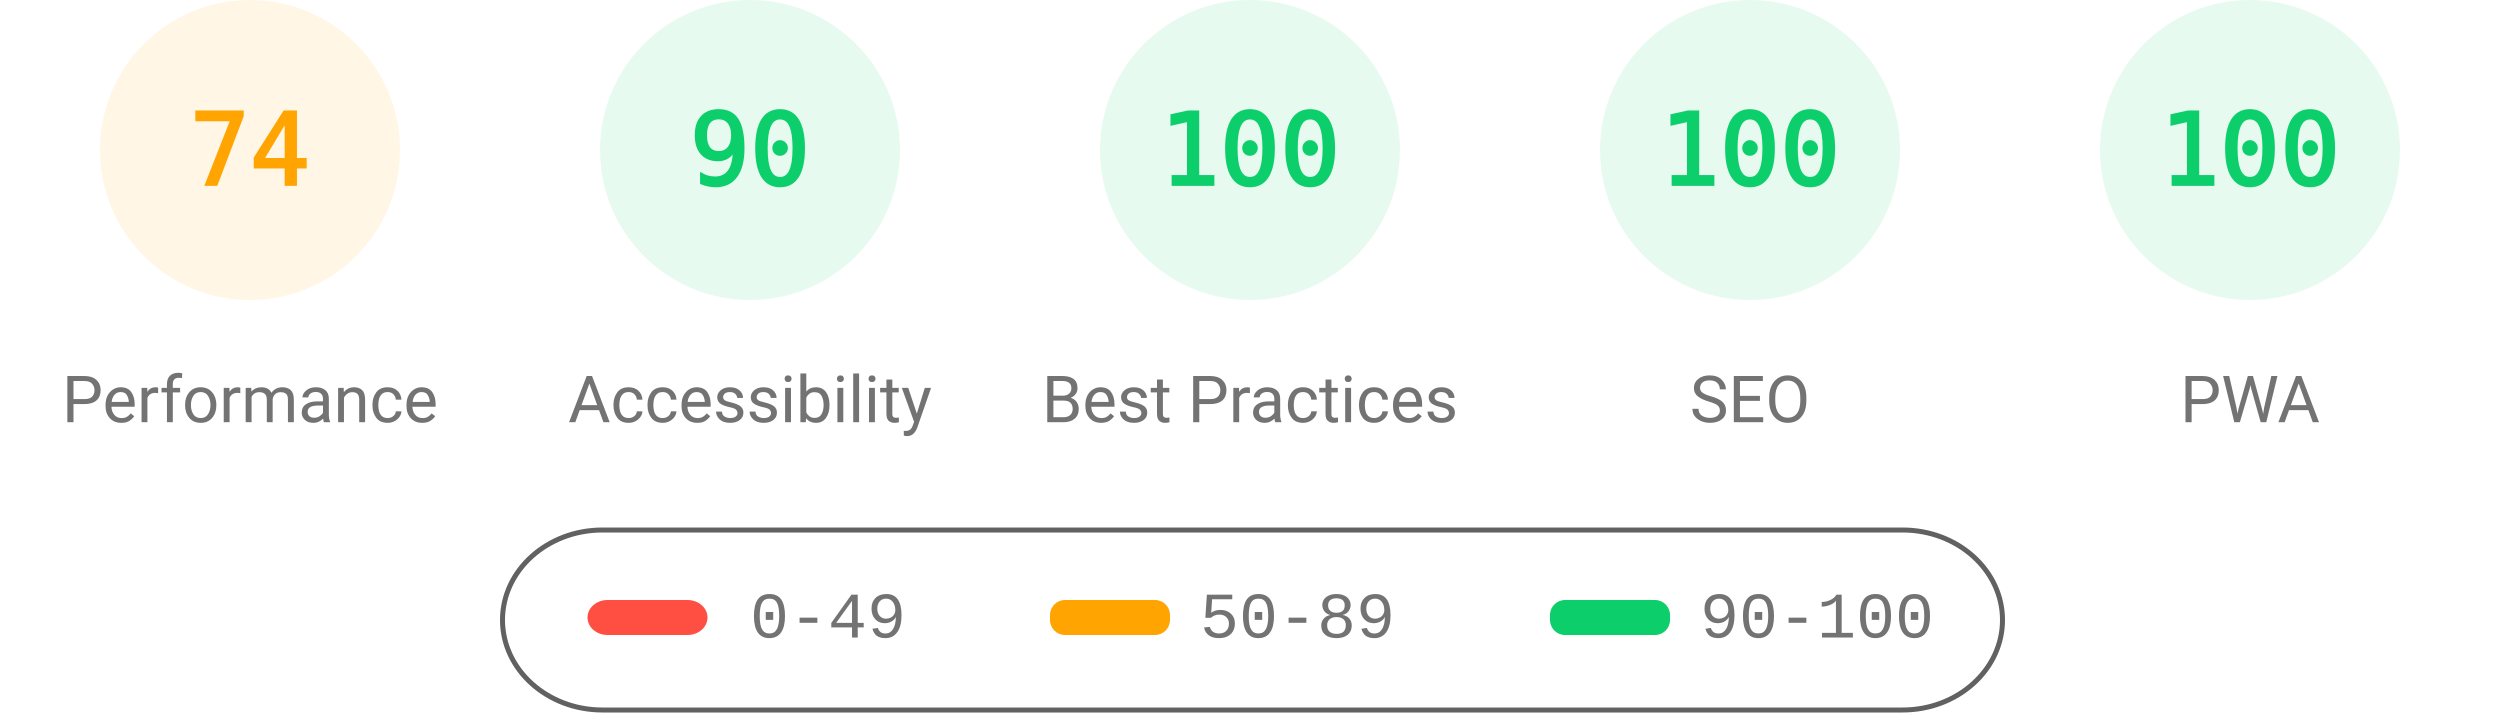
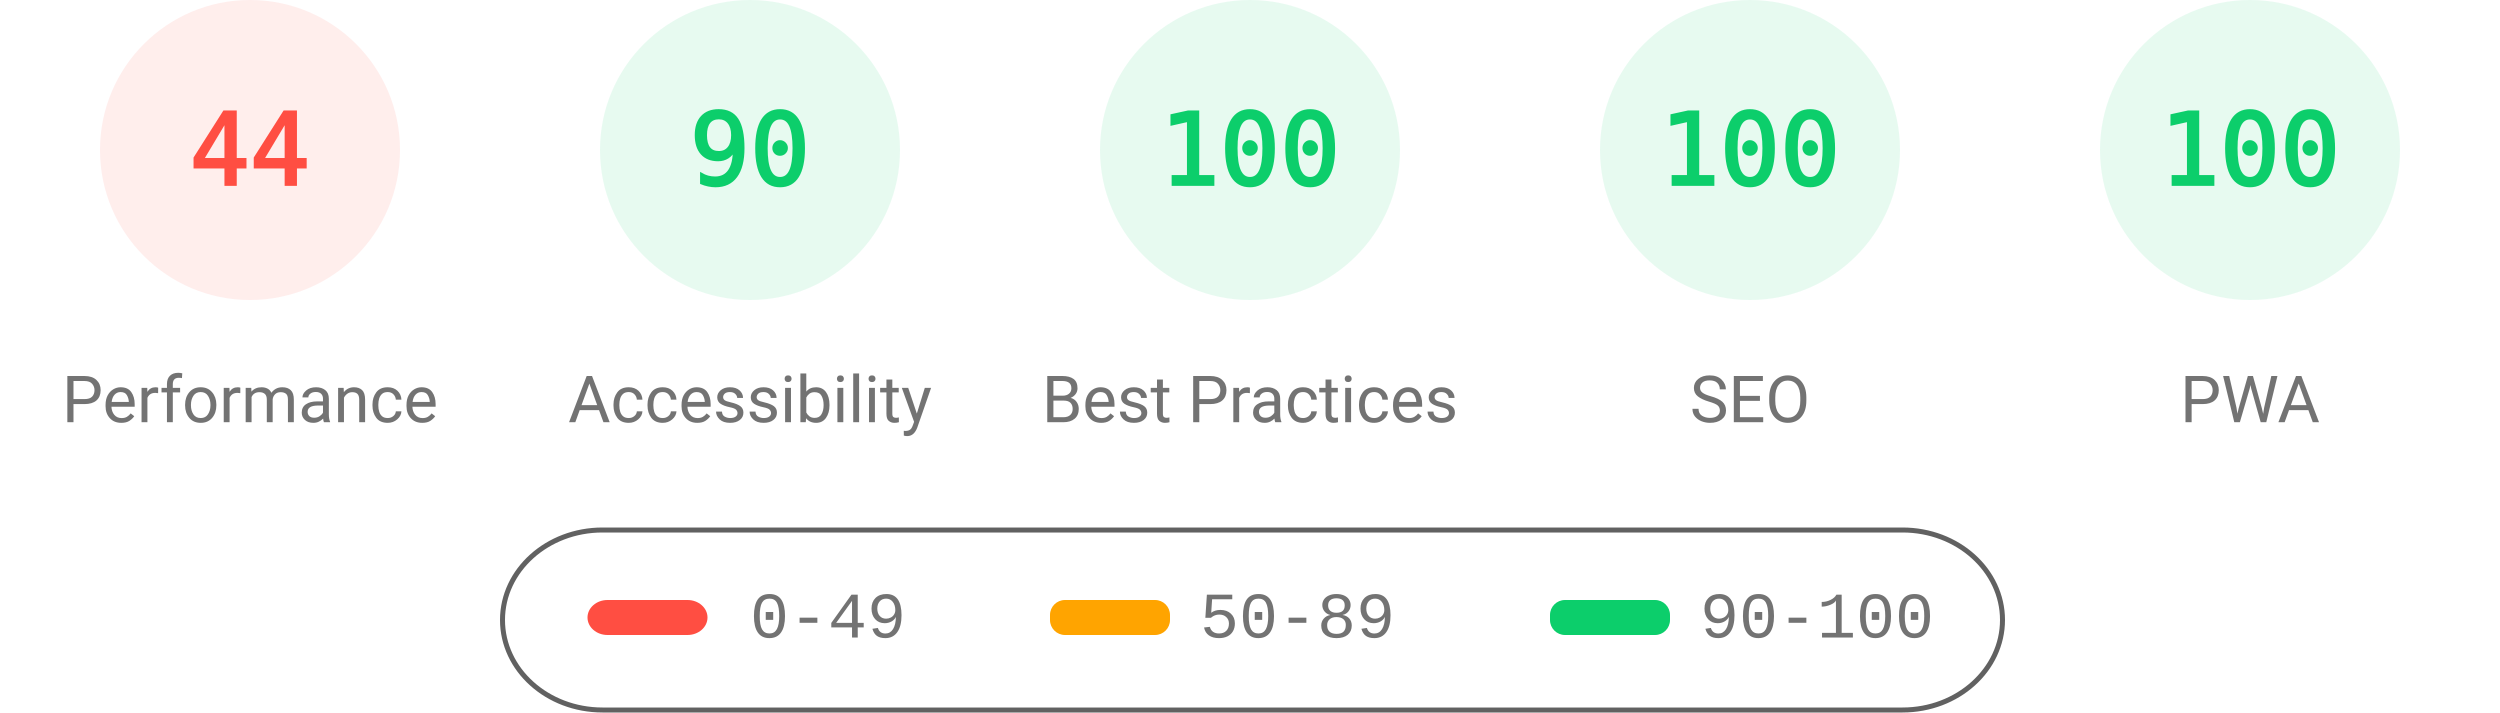
<svg xmlns="http://www.w3.org/2000/svg" fill="none" width="1000" height="285">
  <style>.gauge-base{opacity:.1}.gauge-arc{fill:none;animation-delay:250ms;stroke-linecap:round;transform:rotate(-90deg);transform-origin:100px 60px;animation:load-gauge 1s ease forwards}.guage-text{font-size:40px;font-family:monospace;text-align:center}.guage-red{color:#ff4e42;fill:#ff4e42;stroke:#ff4e42}.guage-orange{color:#ffa400;fill:#ffa400;stroke:#ffa400}.guage-green{color:#0cce6b;fill:#0cce6b;stroke:#0cce6b}.guage-undefined{color:#5c5c5c;fill:#5c5c5c;stroke:#5c5c5c}.guage-title{color:#737373;fill:#737373;stroke:none;font-size:26px;line-height:26px;font-family:Roboto,Halvetica,Arial,sans-serif}@keyframes load-gauge{from{stroke-dasharray:0 352.858}}</style>
-   <svg class="guage-div guage-perf guage-orange" viewBox="0 0 200 200" width="200" height="200">
+   <svg class="guage-div guage-perf guage-red" viewBox="0 0 200 200" width="200" height="200">
    <circle class="gauge-base" r="56" cx="100" cy="60" stroke-width="8" />
-     <circle class="gauge-arc guage-arc-1" r="56" cx="100" cy="60" stroke-width="8" style="stroke-dasharray:260.375,351.858" />
-     <text class="guage-text" x="100" y="60" alignment-baseline="central" dominant-baseline="central" text-anchor="middle">74</text>
+     <circle class="gauge-arc guage-arc-1" r="56" cx="100" cy="60" stroke-width="8" style="stroke-dasharray:154.818,351.858" />
+     <text class="guage-text" x="100" y="60" alignment-baseline="central" dominant-baseline="central" text-anchor="middle">44</text>
    <text class="guage-title" x="100" y="160" alignment-baseline="central" dominant-baseline="central" text-anchor="middle">Performance</text>
  </svg>
  <svg class="guage-div guage-acc guage-green" viewBox="0 0 200 200" width="200" height="200" x="200">
    <circle class="gauge-base" r="56" cx="100" cy="60" stroke-width="8" />
    <circle class="gauge-arc guage-arc-2" r="56" cx="100" cy="60" stroke-width="8" style="stroke-dasharray:316.672,351.858" />
    <text class="guage-text" x="100" y="60" alignment-baseline="central" dominant-baseline="central" text-anchor="middle">90</text>
    <text class="guage-title" x="100" y="160" alignment-baseline="central" dominant-baseline="central" text-anchor="middle">Accessibility</text>
  </svg>
  <svg class="guage-div guage-best guage-green" viewBox="0 0 200 200" width="200" height="200" x="400">
    <circle class="gauge-base" r="56" cx="100" cy="60" stroke-width="8" />
    <circle class="gauge-arc guage-arc-3" r="56" cx="100" cy="60" stroke-width="8" style="stroke-dasharray:351.858,351.858" />
    <text class="guage-text" x="100" y="60" alignment-baseline="central" dominant-baseline="central" text-anchor="middle">100</text>
    <text class="guage-title" x="100" y="160" alignment-baseline="central" dominant-baseline="central" text-anchor="middle">Best Practices</text>
  </svg>
  <svg class="guage-div guage-seo guage-green" viewBox="0 0 200 200" width="200" height="200" x="600">
    <circle class="gauge-base" r="56" cx="100" cy="60" stroke-width="8" />
    <circle class="gauge-arc guage-arc-4" r="56" cx="100" cy="60" stroke-width="8" style="stroke-dasharray:351.858,351.858" />
    <text class="guage-text" x="100" y="60" alignment-baseline="central" dominant-baseline="central" text-anchor="middle">100</text>
    <text class="guage-title" x="100" y="160" alignment-baseline="central" dominant-baseline="central" text-anchor="middle">SEO</text>
  </svg>
  <svg class="guage-div guage-pwa guage-green" viewBox="0 0 200 200" width="200" height="200" x="800">
    <circle class="gauge-base" r="56" cx="100" cy="60" stroke-width="8" />
    <circle class="gauge-arc guage-arc-4" r="56" cx="100" cy="60" stroke-width="8" style="stroke-dasharray:351.858,351.858" />
    <text class="guage-text" x="100" y="60" alignment-baseline="central" dominant-baseline="central" text-anchor="middle">100</text>
    <text class="guage-title" x="100" y="160" alignment-baseline="central" dominant-baseline="central" text-anchor="middle">PWA</text>
  </svg>
  <svg width="604" height="76" x="200" y="210">
    <path fill="none" id="canvas_background" d="M-1-1h604v80H-1z" />
    <rect fill-opacity="0" stroke="#616161" stroke-width="2" rx="40" id="svg_2" height="72" width="600" y="2" x="1" fill="#000" />
    <rect stroke="#000" rx="8" id="svg_3" height="14" width="48" y="30" x="35" stroke-opacity="null" stroke-width="0" fill="#ff4e42" />
    <rect stroke="#000" rx="6" id="svg_4" height="14" width="48" y="30" x="220" stroke-opacity="null" stroke-width="0" fill="#ffa400" />
    <rect stroke="#000" rx="6" id="svg_5" height="14" width="48" y="30" x="420" stroke-opacity="null" stroke-width="0" fill="#0cce6b" />
    <text xml:space="preserve" text-anchor="start" font-family="'Courier New', Courier, monospace" font-size="26" id="svg_6" y="45" x="100" stroke-opacity="null" stroke-width="0" stroke="#000" fill="#737373">0-49</text>
    <text xml:space="preserve" text-anchor="start" font-family="'Courier New', Courier, monospace" font-size="26" id="svg_7" y="45" x="280" stroke-opacity="null" stroke-width="0" stroke="#000" fill="#737373">50-89</text>
    <text xml:space="preserve" text-anchor="start" font-family="'Courier New', Courier, monospace" font-size="26" id="svg_8" y="45" x="480" stroke-opacity="null" stroke-width="0" stroke="#000" fill="#737373">90-100</text>
  </svg>
</svg>
